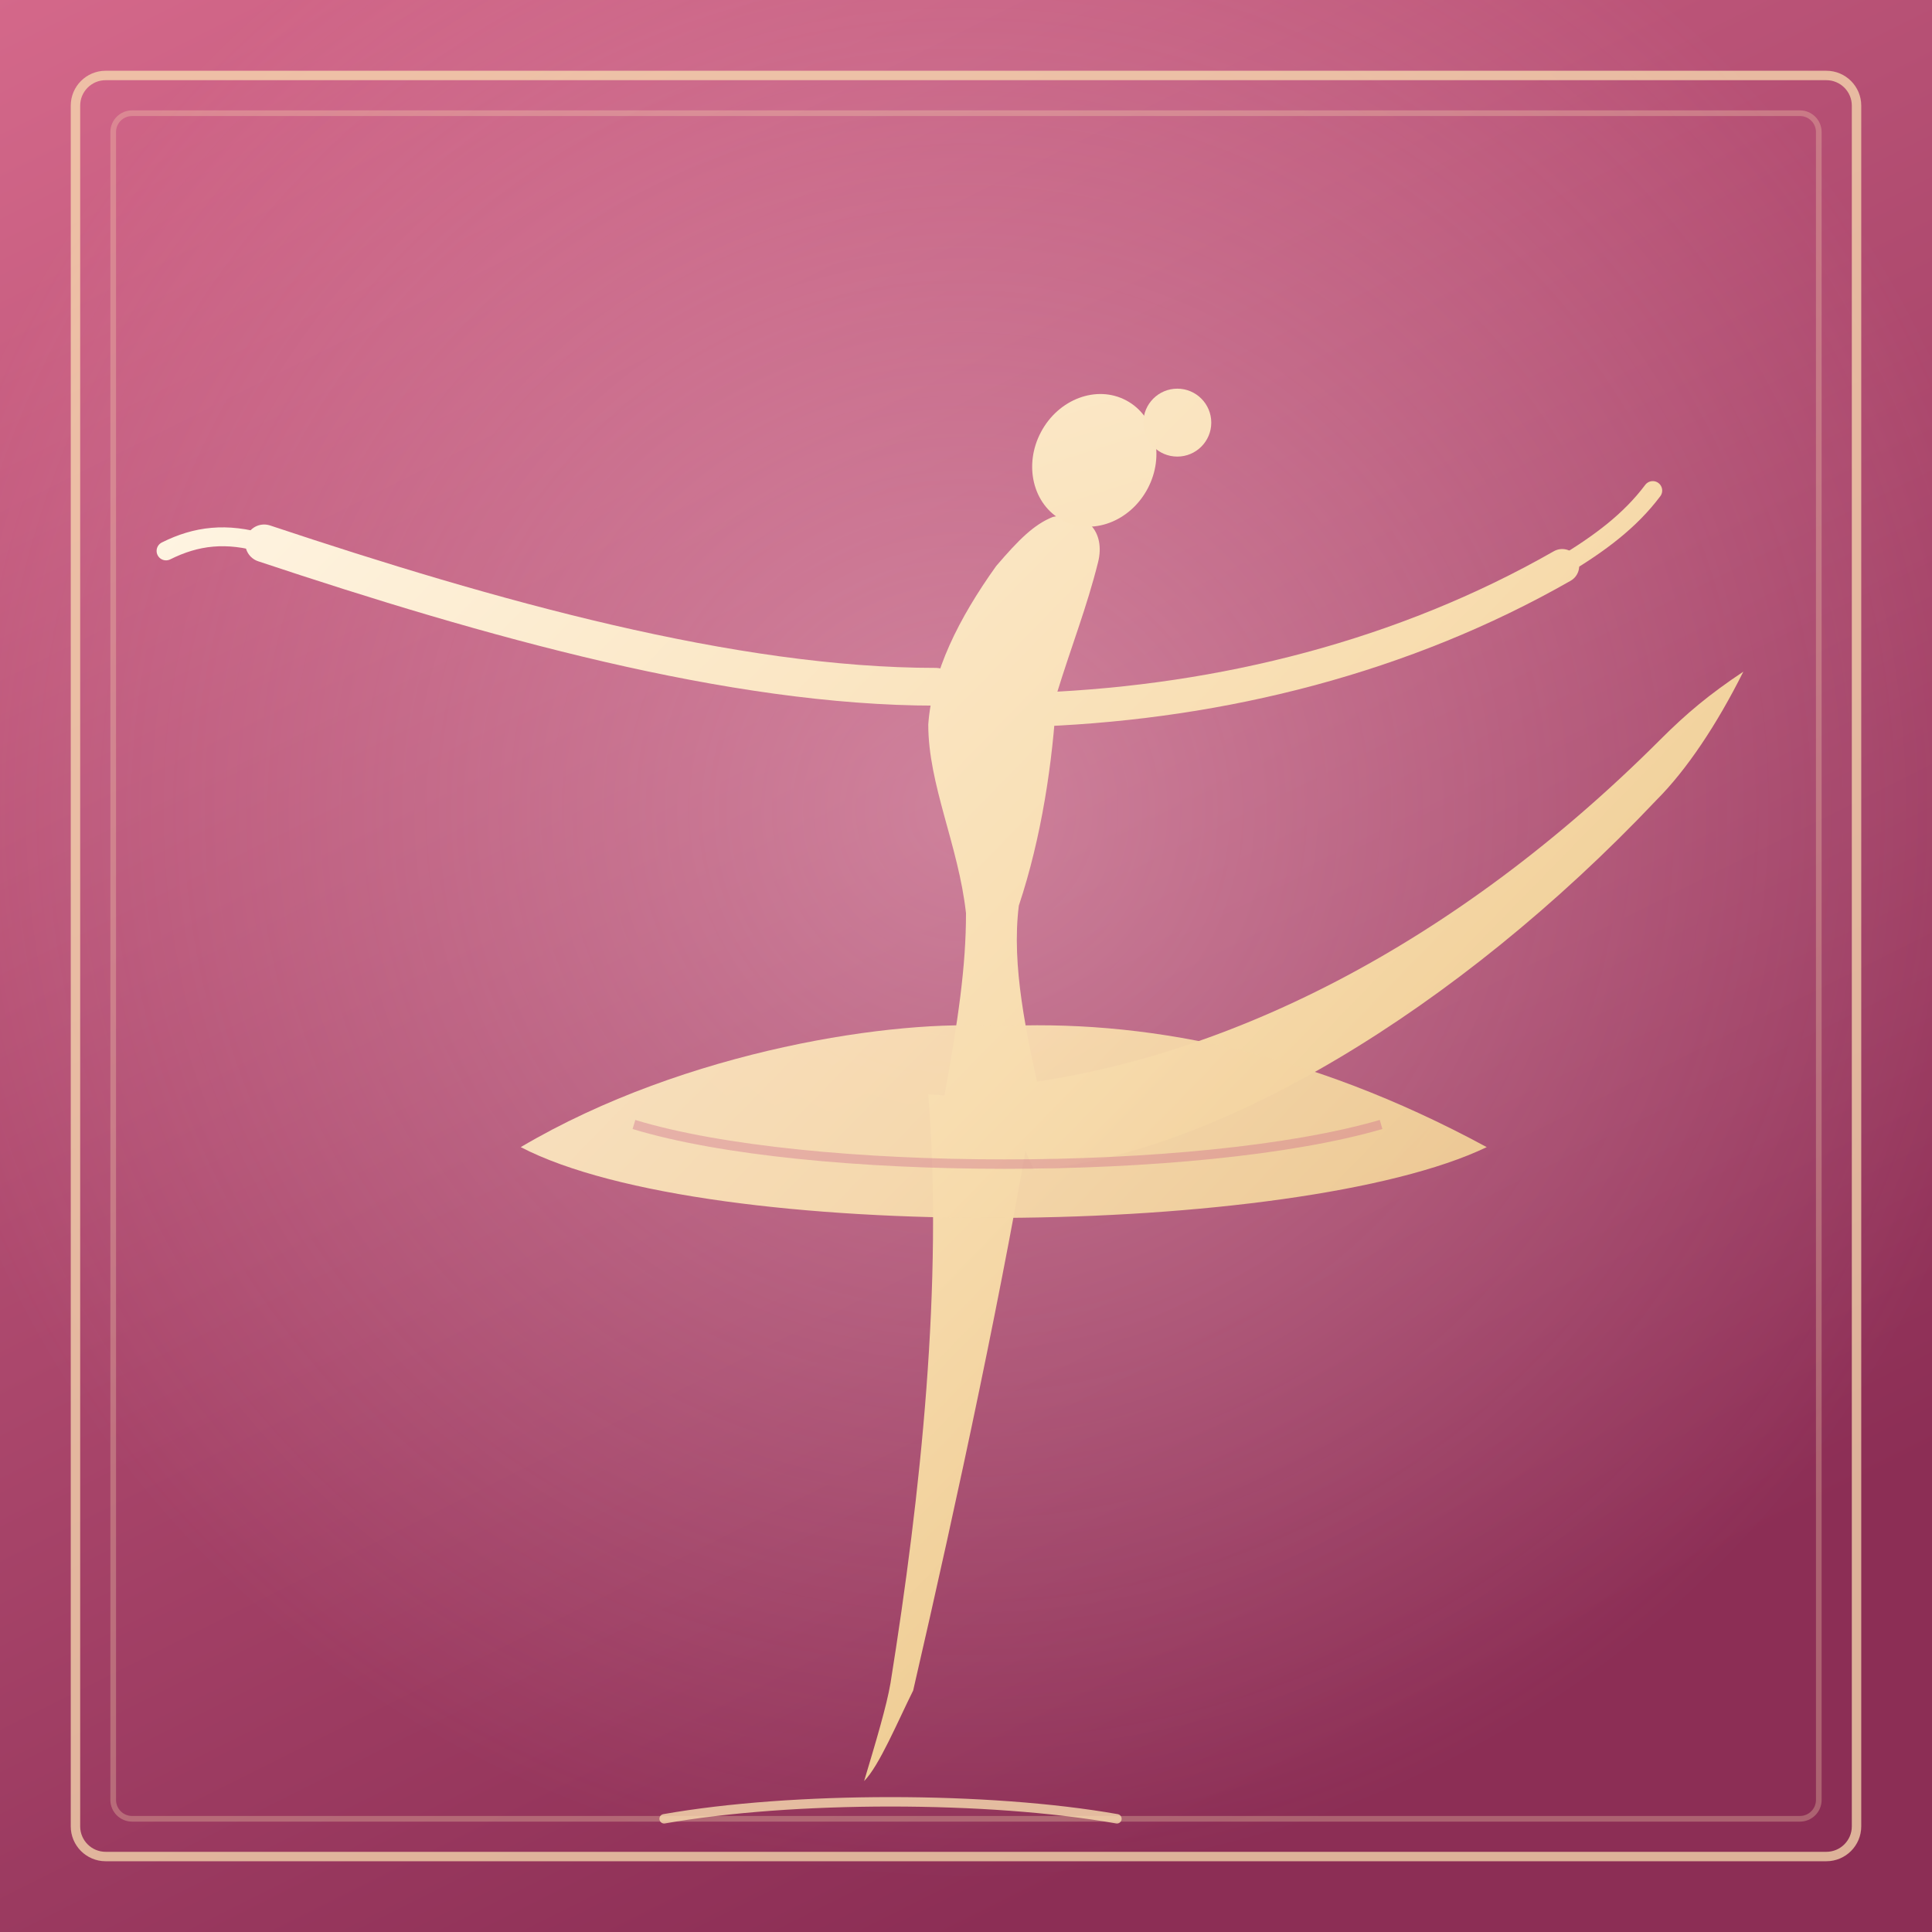
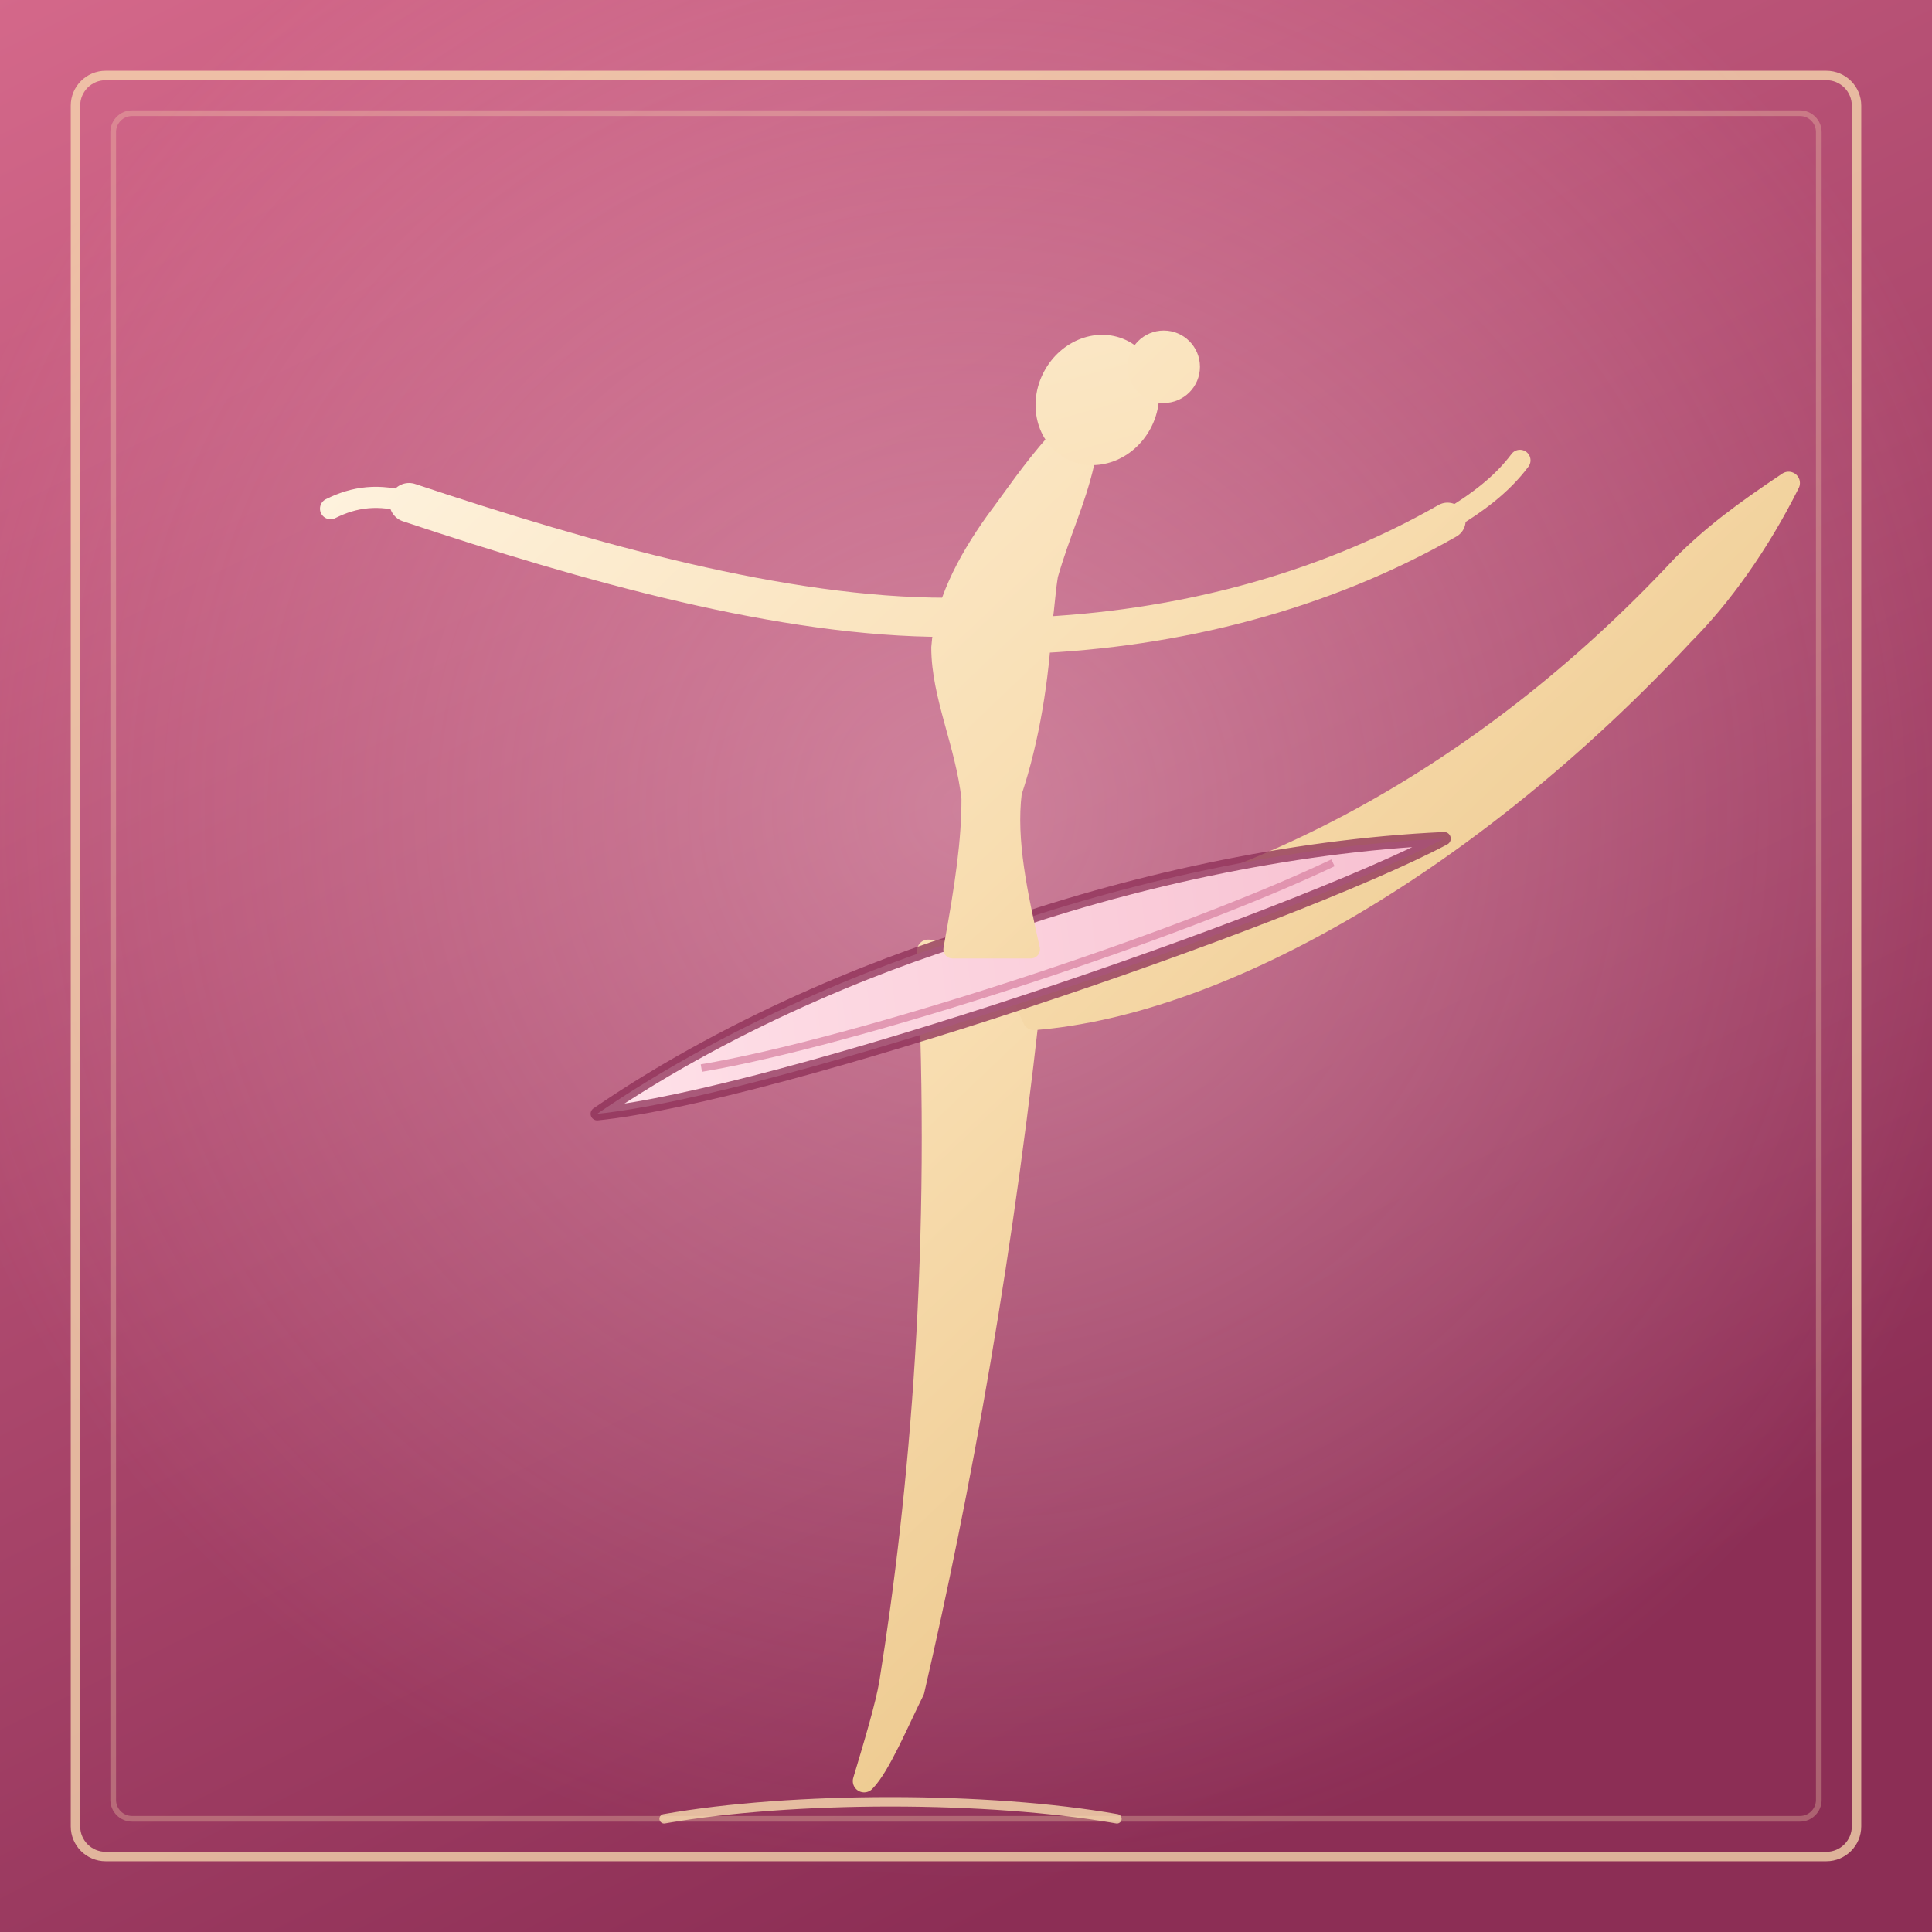
<svg xmlns="http://www.w3.org/2000/svg" viewBox="0 0 512 512">
  <defs>
    <linearGradient id="bg" x1="0" y1="0" x2="0.5" y2="1">
      <stop offset="0" stop-color="#D4688A" />
      <stop offset="1" stop-color="#8C2E55" />
    </linearGradient>
    <radialGradient id="glow" cx="50%" cy="42%" r="55%">
      <stop offset="0" stop-color="#FFD6E0" stop-opacity=".40" />
      <stop offset="1" stop-color="#FFD6E0" stop-opacity="0" />
    </radialGradient>
-     <linearGradient id="gd" gradientUnits="userSpaceOnUse" x1="60" y1="90" x2="460" y2="480">
+     <linearGradient id="gd" gradientUnits="userSpaceOnUse" x1="60" y1="60" x2="460" y2="480">
      <stop offset="0" stop-color="#FFF6E6" />
      <stop offset=".5" stop-color="#F8DDB0" />
      <stop offset="1" stop-color="#E2B66E" />
+     </linearGradient>
+     <linearGradient id="tutu" gradientUnits="userSpaceOnUse" x1="150" y1="250" x2="390" y2="300">
+       <stop offset="0" stop-color="#FFE3EA" />
+       <stop offset="1" stop-color="#F7BFD0" />
    </linearGradient>
  </defs>
  <rect width="512" height="512" fill="url(#bg)" />
  <rect width="512" height="512" fill="url(#glow)" />
  <rect x="20" y="20" width="472" height="472" rx="8" fill="none" stroke="#F8DDB0" stroke-opacity=".75" stroke-width="2.5" />
  <rect x="30" y="30" width="452" height="452" rx="5" fill="none" stroke="#F8DDB0" stroke-opacity=".3" stroke-width="1.5" />
-   <g fill="url(#gd)" stroke="none">
-     <path d="M250 292 C 254 270 256 256 256 242 C 254 224 246 208 246 192 C 247 178 254 164 264 150 C 270 143 274 139 279 137 C 288 135 293 141 291 149 C 288 161 284 171 280 184 C 279 202 276 222 270 240 C 268 256 272 274 276 292 Z" />
-     <ellipse cx="290" cy="122" rx="16" ry="18" transform="rotate(28 290 122)" />
-     <circle cx="312" cy="112" r="9" />
-     <path d="M246 290 C 250 340 244 396 236 446 C 235 452 232 462 229 472 C 233 468 238 456 242 448 C 254 396 266 340 274 292 Z" />
-     <path d="M264 288 C 324 282 386 250 440 196 C 447 189 453 184 462 178 C 455 192 447 204 439 212 C 386 268 322 306 274 310 Z" />
-     <path d="M138 304 C 182 278 238 270 264 272 C 302 270 346 278 394 304 C 344 328 188 330 138 304 Z" fill-opacity=".96" />
-     <path d="M168 298 C 214 312 318 312 366 298" fill="none" stroke="#C9608A" stroke-opacity=".35" stroke-width="2.5" />
+   <g fill="url(#gd)" stroke="url(#gd)" stroke-width="6" stroke-linejoin="round">
+     <path d="M246 252 C 250 330 244 396 236 446 C 235 452 232 462 229 472 C 233 468 238 456 242 448 C 254 396 266 332 274 254 Z" />
  </g>
-   <g fill="none" stroke="url(#gd)" stroke-linecap="round">
-     <path d="M248 182 C 194 182 130 164 70 144" stroke-width="10" />
-     <path d="M70 144 C 60 141 52 142 44 146" stroke-width="5" />
-     <path d="M276 188 C 324 186 372 174 414 150" stroke-width="9" />
-     <path d="M414 150 C 424 144 432 138 438 130" stroke-width="5" />
-     <path d="M176 482 C 210 476 262 476 296 482" stroke-width="2.5" stroke="#F8DDB0" stroke-opacity=".8" />
+   <g transform="translate(0 -40)">
+     <g fill="url(#gd)" stroke="url(#gd)" stroke-width="6" stroke-linejoin="round">
+       <path d="M264 288 C 326 282 392 248 446 190 C 454 182 462 176 474 168 C 466 184 456 198 446 208 C 390 268 324 306 274 310 Z" />
+     </g>
+     <g transform="rotate(-18 262 292)">
+       <path d="M150 301 C 194 288 240 286 264 287 C 302 286 346 290 386 301 C 340 309 196 311 150 301 Z" fill="url(#tutu)" stroke="#8C2E55" stroke-opacity=".75" stroke-width="3.5" stroke-linejoin="round" />
+       <path d="M180 298 C 220 304 310 304 356 298" fill="none" stroke="#D77FA0" stroke-opacity=".7" stroke-width="2" />
+     </g>
+     <g transform="translate(262 290) scale(0.8) translate(-262 -290)">
+       <g fill="url(#gd)" stroke="url(#gd)" stroke-width="6" stroke-linejoin="round">
+         <path d="M250 292 C 254 270 256 256 256 242 C 254 224 246 208 246 192 C 247 178 254 164 264 150 C 270 142 276 133 284 124 C 290 119 296 123 294 131 C 291 144 286 154 282 168 C 281 174 281 178 280 184 C 279 202 276 222 270 240 C 268 256 272 274 276 292 Z" />
+         <ellipse cx="298" cy="110" rx="17" ry="19" transform="rotate(28 298 110)" />
+         <circle cx="320" cy="99" r="9" />
+       </g>
+       <g fill="none" stroke="url(#gd)" stroke-linecap="round">
+         <path d="M248 182 C 194 182 130 164 70 144" stroke-width="13" />
+         <path d="M70 144 C 60 141 52 142 44 146" stroke-width="7" />
+         <path d="M276 188 C 324 186 372 174 414 150" stroke-width="12" />
+         <path d="M414 150 C 424 144 432 138 438 130" stroke-width="7" />
+       </g>
+     </g>
  </g>
+   <path d="M176 482 C 210 476 262 476 296 482" fill="none" stroke="#F8DDB0" stroke-opacity=".8" stroke-width="2.5" stroke-linecap="round" />
</svg>
